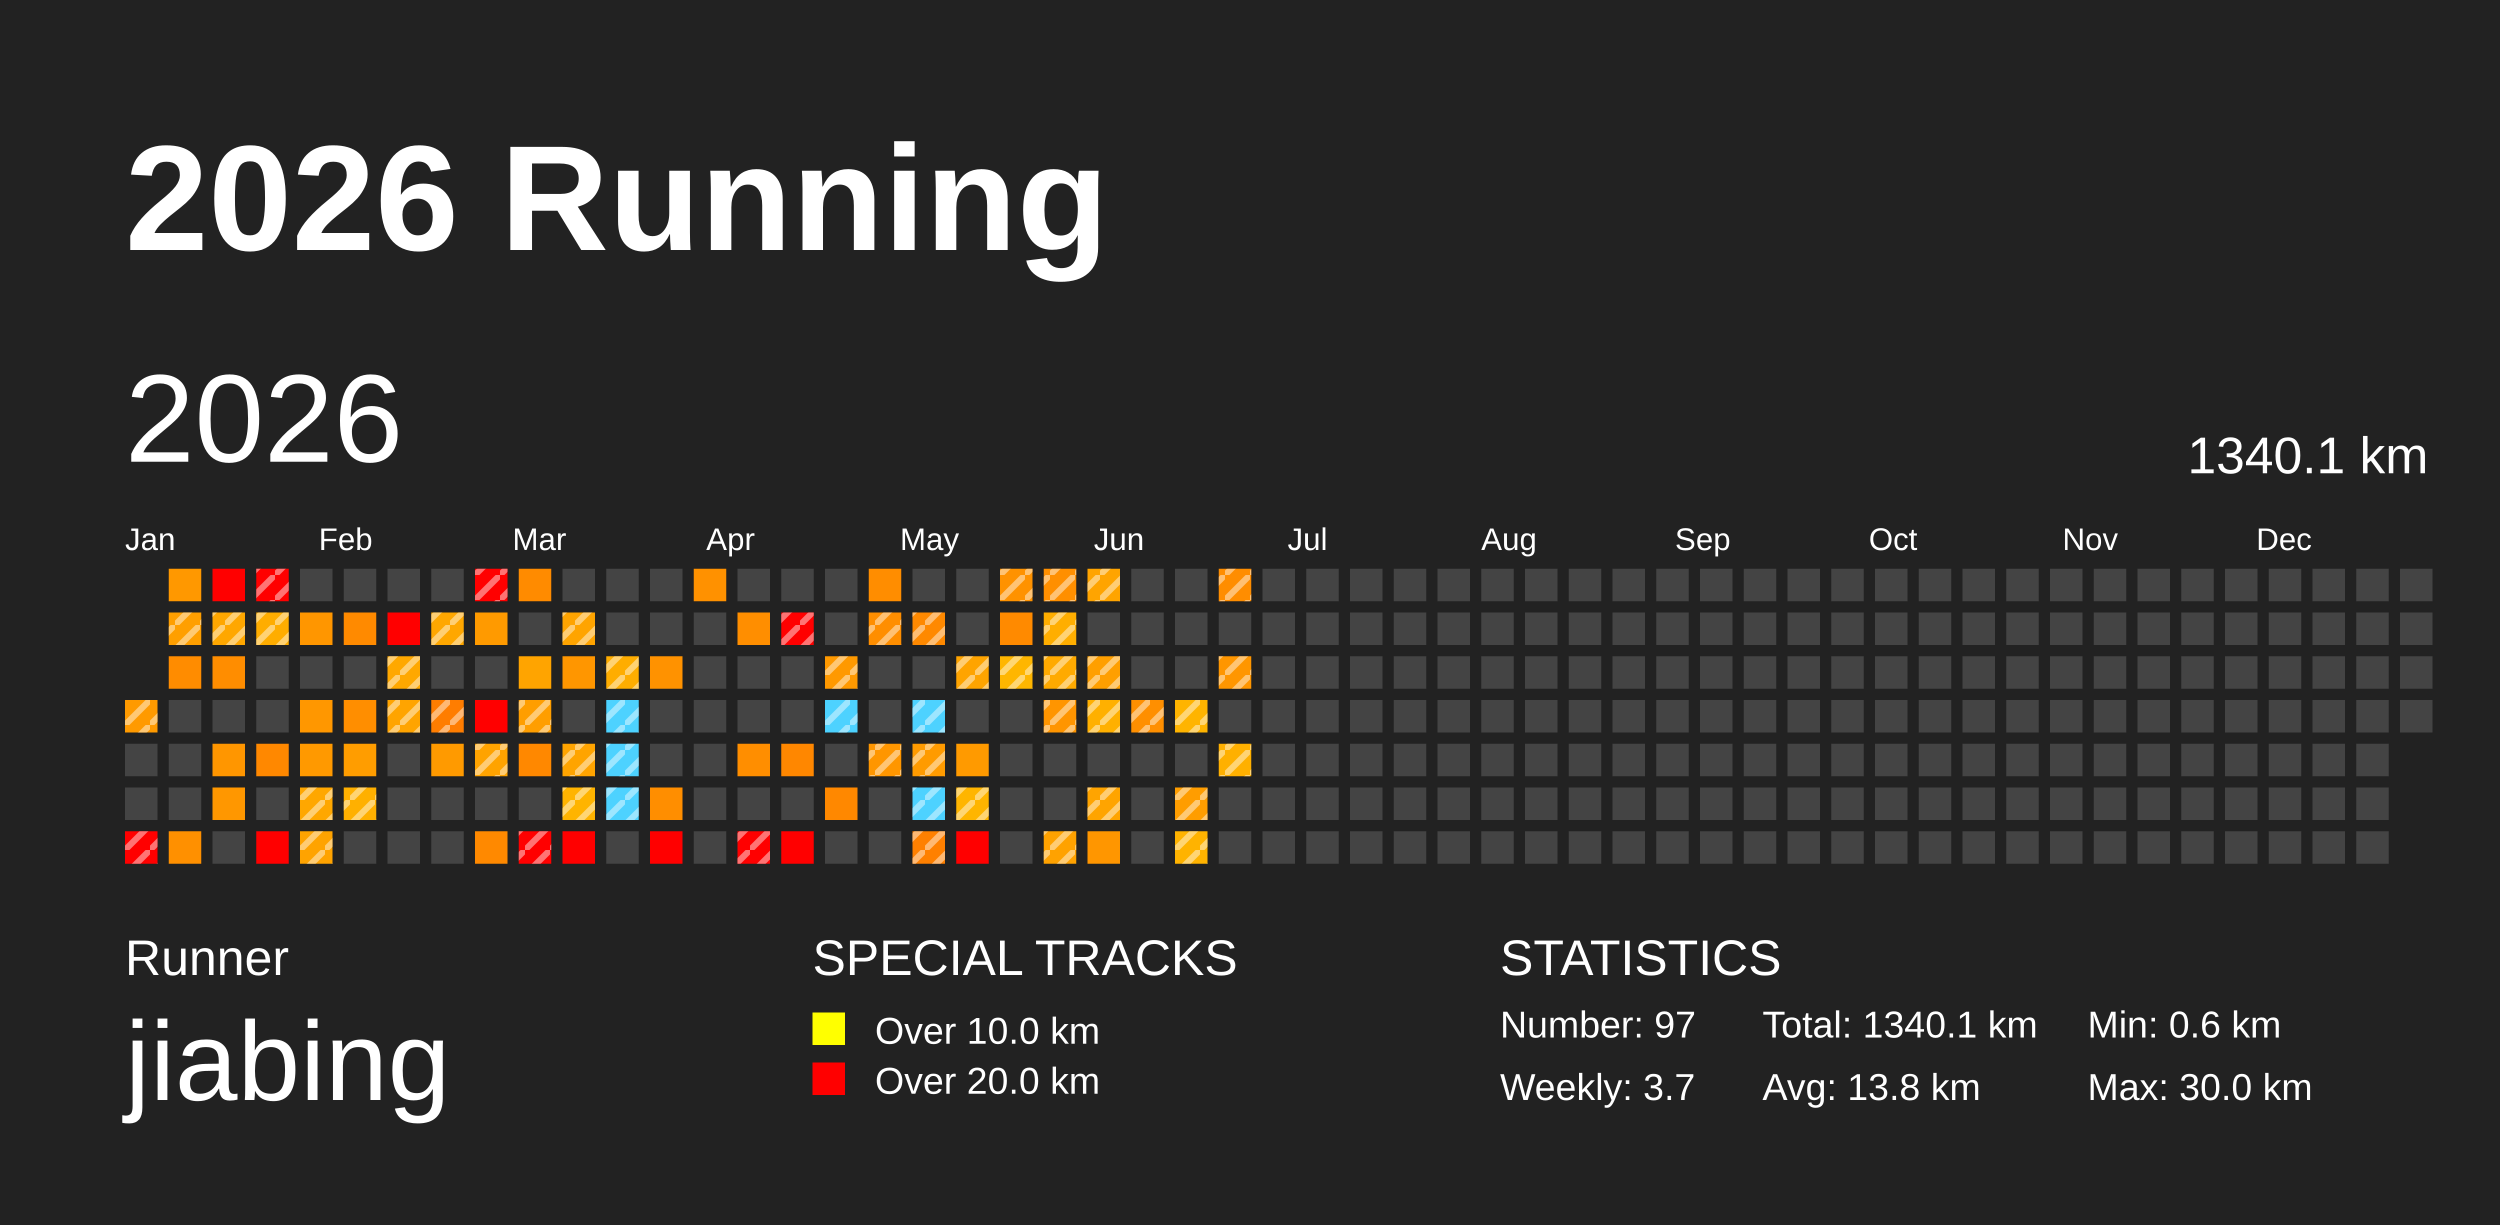
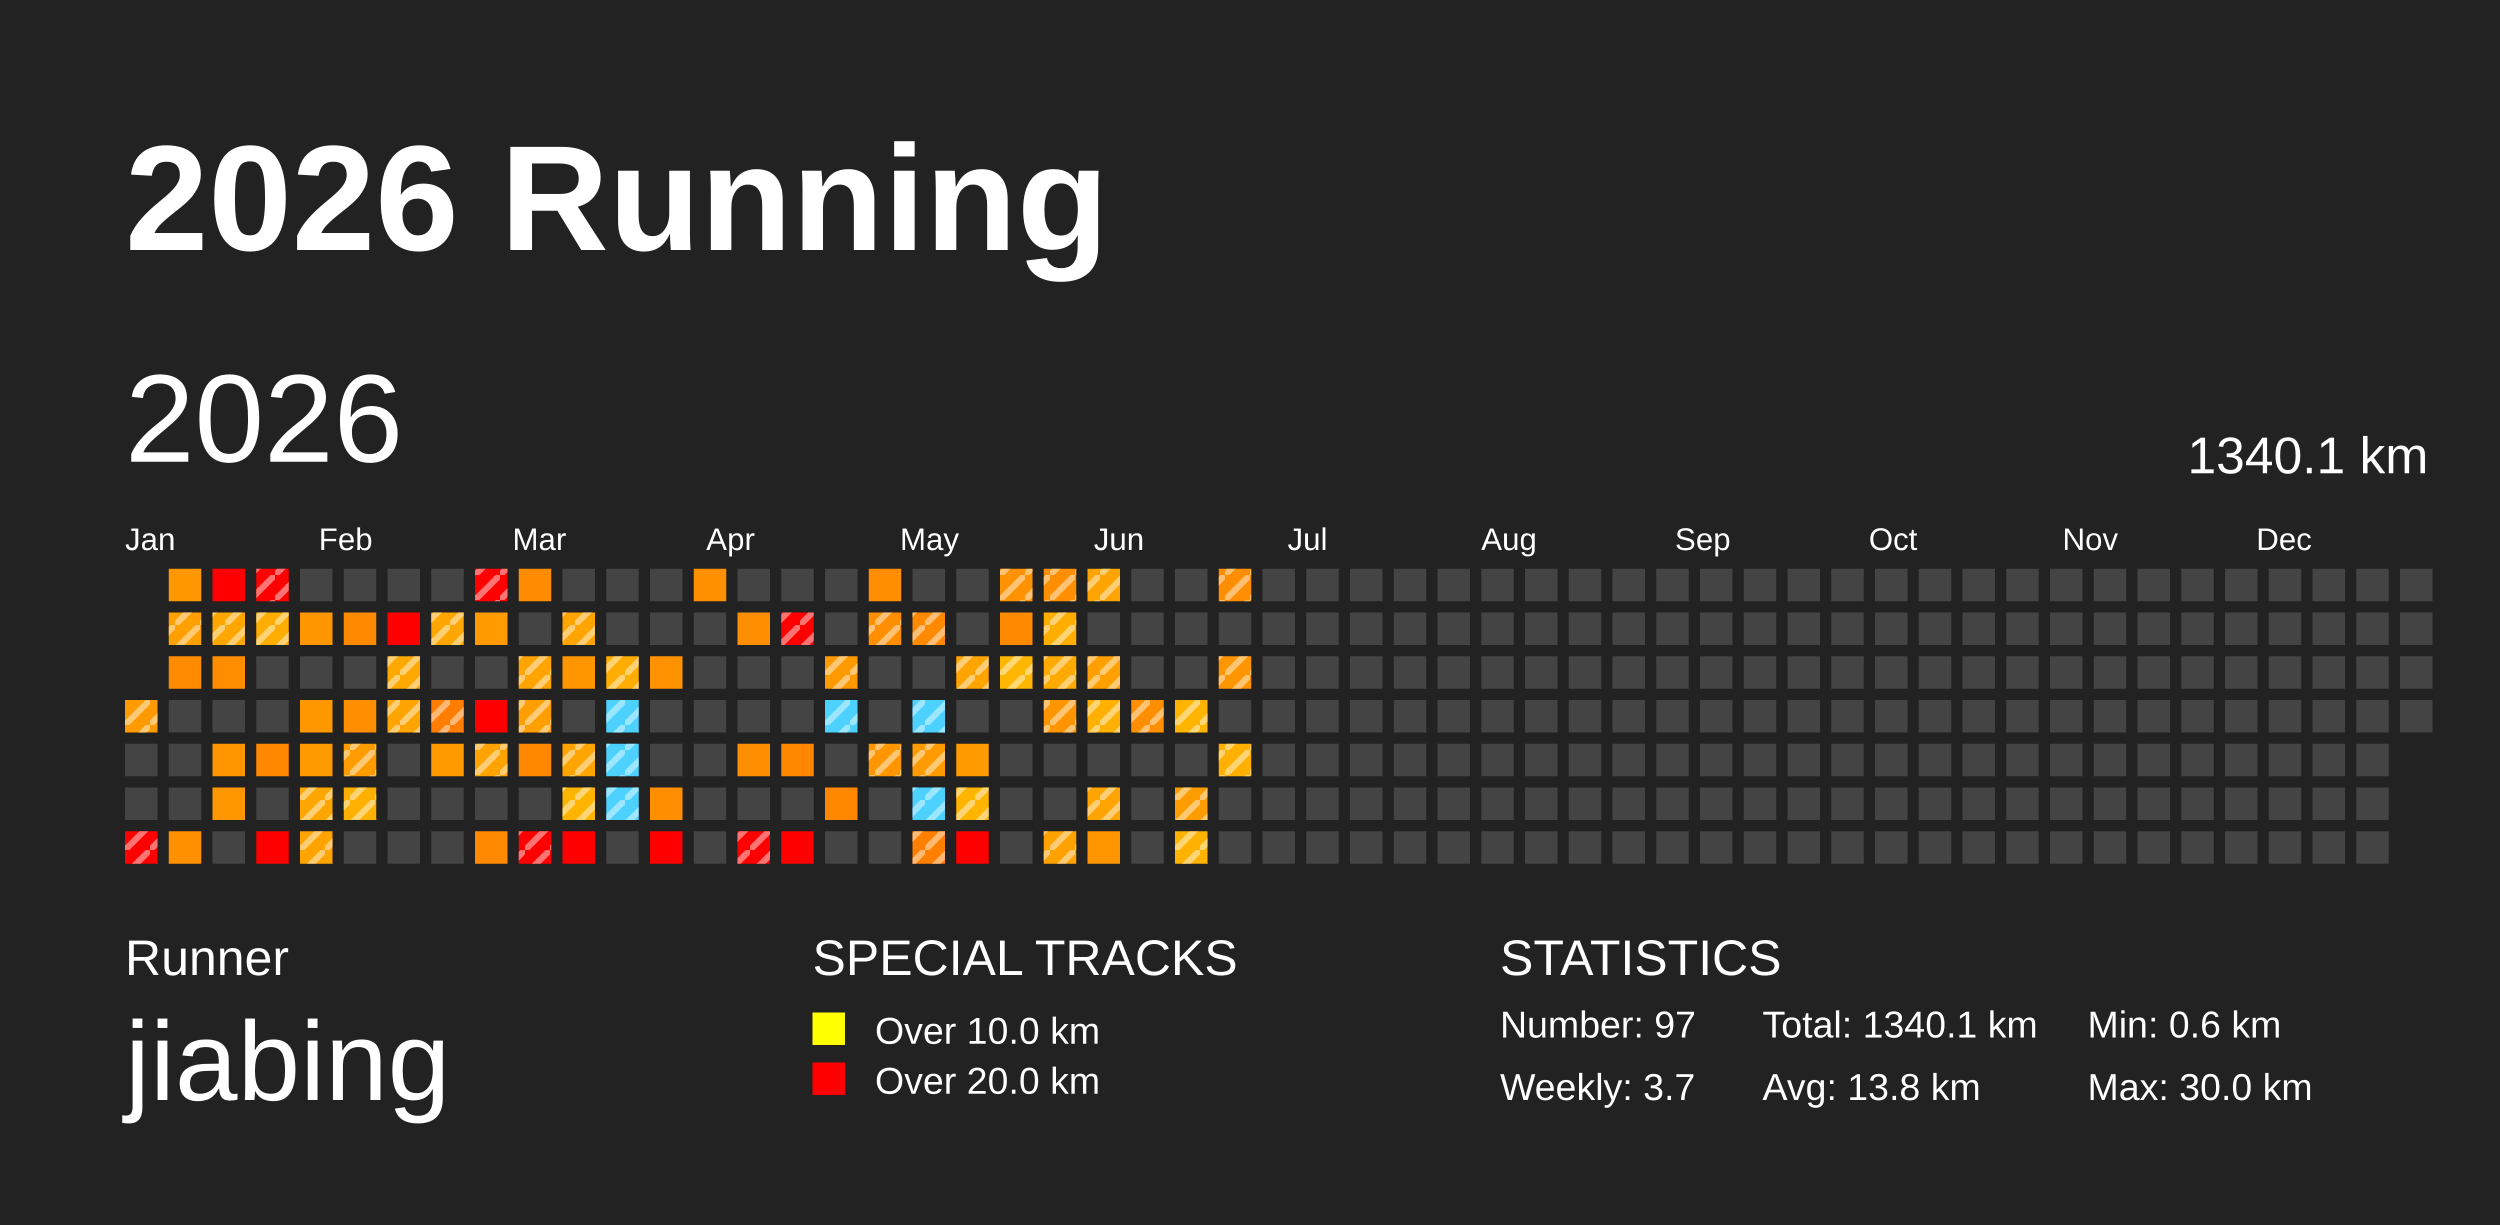
<svg xmlns="http://www.w3.org/2000/svg" baseProfile="full" height="98mm" version="1.1" viewBox="0,0,200,98" width="200mm">
  <defs>
    <pattern height="2" id="indoor-stripe" patternUnits="userSpaceOnUse" width="2">
      <line stroke="white" stroke-opacity="0.45" stroke-width="0.5" x1="0" x2="2" y1="2" y2="0" />
    </pattern>
  </defs>
  <rect fill="#222222" height="98" width="200" x="0" y="0" />
  <text fill="#FFFFFF" style="font-size:12px; font-family:Arial; font-weight:bold;" x="10" y="20">2026 Running</text>
  <text fill="#FFFFFF" style="font-size:4px; font-family:Arial" x="10" y="78">Runner</text>
  <text fill="#FFFFFF" style="font-size:9px; font-family:Arial" x="10" y="88">jiabing</text>
  <text fill="#FFFFFF" style="font-size:4px; font-family:Arial" x="65" y="78">SPECIAL TRACKS</text>
  <rect fill="yellow" height="2.6" width="2.6" x="65" y="81" />
  <text fill="#FFFFFF" style="font-size:3px; font-family:Arial" x="70" y="83.5">Over 10.0 km</text>
  <rect fill="red" height="2.6" width="2.6" x="65" y="85" />
  <text fill="#FFFFFF" style="font-size:3px; font-family:Arial" x="70" y="87.5">Over 20.0 km</text>
  <text fill="#FFFFFF" style="font-size:4px; font-family:Arial" x="120" y="78">STATISTICS</text>
  <text fill="#FFFFFF" style="font-size:3px; font-family:Arial" x="120" y="83">Number: 97</text>
  <text fill="#FFFFFF" style="font-size:3px; font-family:Arial" x="120" y="88">Weekly: 3.7</text>
  <text fill="#FFFFFF" style="font-size:3px; font-family:Arial" x="141" y="83">Total: 1340.1 km</text>
  <text fill="#FFFFFF" style="font-size:3px; font-family:Arial" x="141" y="88">Avg: 13.8 km</text>
  <text fill="#FFFFFF" style="font-size:3px; font-family:Arial" x="167" y="83">Min: 0.6 km</text>
  <text fill="#FFFFFF" style="font-size:3px; font-family:Arial" x="167" y="88">Max: 30.0 km</text>
  <text dominant-baseline="hanging" fill="#FFFFFF" style="font-size:10.0px; font-family:Arial;" x="10" y="30">2026</text>
  <text dominant-baseline="hanging" fill="#FFFFFF" style="font-size:4.125px; font-family:Arial;" x="175" y="35">1340.1 km</text>
  <text fill="#FFFFFF" style="font-size:2.5px; font-family:Arial" x="10.0" y="44">Jan</text>
  <text fill="#FFFFFF" style="font-size:2.5px; font-family:Arial" x="25.5" y="44">Feb</text>
  <text fill="#FFFFFF" style="font-size:2.5px; font-family:Arial" x="41.0" y="44">Mar</text>
  <text fill="#FFFFFF" style="font-size:2.5px; font-family:Arial" x="56.5" y="44">Apr</text>
  <text fill="#FFFFFF" style="font-size:2.5px; font-family:Arial" x="72.0" y="44">May</text>
  <text fill="#FFFFFF" style="font-size:2.5px; font-family:Arial" x="87.5" y="44">Jun</text>
  <text fill="#FFFFFF" style="font-size:2.5px; font-family:Arial" x="103.0" y="44">Jul</text>
  <text fill="#FFFFFF" style="font-size:2.5px; font-family:Arial" x="118.5" y="44">Aug</text>
  <text fill="#FFFFFF" style="font-size:2.5px; font-family:Arial" x="134.0" y="44">Sep</text>
  <text fill="#FFFFFF" style="font-size:2.5px; font-family:Arial" x="149.5" y="44">Oct</text>
  <text fill="#FFFFFF" style="font-size:2.5px; font-family:Arial" x="165.0" y="44">Nov</text>
  <text fill="#FFFFFF" style="font-size:2.5px; font-family:Arial" x="180.5" y="44">Dec</text>
  <rect fill="#ff9a00" height="2.6" width="2.6" x="10.0" y="56.0" />
  <rect fill="url(#indoor-stripe)" height="2.6" style="pointer-events: none;" width="2.6" x="10.0" y="56.0" />
  <rect fill="#444444" height="2.6" width="2.6" x="10.0" y="59.5" />
  <rect fill="#444444" height="2.6" width="2.6" x="10.0" y="63.0" />
  <rect fill="red" height="2.6" width="2.6" x="10.0" y="66.5" />
  <rect fill="url(#indoor-stripe)" height="2.6" style="pointer-events: none;" width="2.6" x="10.0" y="66.5" />
  <rect fill="#ff9800" height="2.6" width="2.6" x="13.5" y="45.5" />
  <rect fill="#ff9f00" height="2.6" width="2.6" x="13.5" y="49.0" />
  <rect fill="url(#indoor-stripe)" height="2.6" style="pointer-events: none;" width="2.6" x="13.5" y="49.0" />
  <rect fill="#ff8c00" height="2.6" width="2.6" x="13.5" y="52.5" />
  <rect fill="#444444" height="2.6" width="2.6" x="13.5" y="56.0" />
  <rect fill="#444444" height="2.6" width="2.6" x="13.5" y="59.5" />
  <rect fill="#444444" height="2.6" width="2.6" x="13.5" y="63.0" />
  <rect fill="#ff9000" height="2.6" width="2.6" x="13.5" y="66.5" />
  <rect fill="red" height="2.6" width="2.6" x="17.0" y="45.5" />
  <rect fill="#ffa700" height="2.6" width="2.6" x="17.0" y="49.0" />
  <rect fill="url(#indoor-stripe)" height="2.6" style="pointer-events: none;" width="2.6" x="17.0" y="49.0" />
  <rect fill="#ff8d00" height="2.6" width="2.6" x="17.0" y="52.5" />
  <rect fill="#444444" height="2.6" width="2.6" x="17.0" y="56.0" />
  <rect fill="#ff9600" height="2.6" width="2.6" x="17.0" y="59.5" />
  <rect fill="#ff9700" height="2.6" width="2.6" x="17.0" y="63.0" />
  <rect fill="#444444" height="2.6" width="2.6" x="17.0" y="66.5" />
  <rect fill="red" height="2.6" width="2.6" x="20.5" y="45.5" />
  <rect fill="url(#indoor-stripe)" height="2.6" style="pointer-events: none;" width="2.6" x="20.5" y="45.5" />
  <rect fill="#ffad00" height="2.6" width="2.6" x="20.5" y="49.0" />
  <rect fill="url(#indoor-stripe)" height="2.6" style="pointer-events: none;" width="2.6" x="20.5" y="49.0" />
  <rect fill="#444444" height="2.6" width="2.6" x="20.5" y="52.5" />
  <rect fill="#444444" height="2.6" width="2.6" x="20.5" y="56.0" />
  <rect fill="#ff8800" height="2.6" width="2.6" x="20.5" y="59.5" />
  <rect fill="#444444" height="2.6" width="2.6" x="20.5" y="63.0" />
  <rect fill="red" height="2.6" width="2.6" x="20.5" y="66.5" />
  <rect fill="#444444" height="2.6" width="2.6" x="24.0" y="45.5" />
  <rect fill="#ff9600" height="2.6" width="2.6" x="24.0" y="49.0" />
  <rect fill="#444444" height="2.6" width="2.6" x="24.0" y="52.5" />
  <rect fill="#ff9700" height="2.6" width="2.6" x="24.0" y="56.0" />
  <rect fill="#ff9900" height="2.6" width="2.6" x="24.0" y="59.5" />
  <rect fill="#ffa700" height="2.6" width="2.6" x="24.0" y="63.0" />
  <rect fill="url(#indoor-stripe)" height="2.6" style="pointer-events: none;" width="2.6" x="24.0" y="63.0" />
  <rect fill="#ffa300" height="2.6" width="2.6" x="24.0" y="66.5" />
  <rect fill="url(#indoor-stripe)" height="2.6" style="pointer-events: none;" width="2.6" x="24.0" y="66.5" />
  <rect fill="#444444" height="2.6" width="2.6" x="27.5" y="45.5" />
  <rect fill="#ff8a00" height="2.6" width="2.6" x="27.5" y="49.0" />
  <rect fill="#444444" height="2.6" width="2.6" x="27.5" y="52.5" />
  <rect fill="#ff8e00" height="2.6" width="2.6" x="27.5" y="56.0" />
  <rect fill="#ff9d00" height="2.6" width="2.6" x="27.5" y="59.5" />
+   <rect fill="url(#indoor-stripe)" height="2.6" style="pointer-events: none;" width="2.6" x="27.5" y="59.5" />
  <rect fill="#ffb000" height="2.6" width="2.6" x="27.5" y="63.0" />
  <rect fill="url(#indoor-stripe)" height="2.6" style="pointer-events: none;" width="2.6" x="27.5" y="63.0" />
  <rect fill="#444444" height="2.6" width="2.6" x="27.5" y="66.5" />
  <rect fill="#444444" height="2.6" width="2.6" x="31.0" y="45.5" />
  <rect fill="red" height="2.6" width="2.6" x="31.0" y="49.0" />
  <rect fill="#ffa800" height="2.6" width="2.6" x="31.0" y="52.5" />
  <rect fill="url(#indoor-stripe)" height="2.6" style="pointer-events: none;" width="2.6" x="31.0" y="52.5" />
  <rect fill="#ffa400" height="2.6" width="2.6" x="31.0" y="56.0" />
  <rect fill="url(#indoor-stripe)" height="2.6" style="pointer-events: none;" width="2.6" x="31.0" y="56.0" />
  <rect fill="#444444" height="2.6" width="2.6" x="31.0" y="59.5" />
  <rect fill="#444444" height="2.6" width="2.6" x="31.0" y="63.0" />
  <rect fill="#444444" height="2.6" width="2.6" x="31.0" y="66.5" />
  <rect fill="#444444" height="2.6" width="2.6" x="34.5" y="45.5" />
  <rect fill="#ffa700" height="2.6" width="2.6" x="34.5" y="49.0" />
  <rect fill="url(#indoor-stripe)" height="2.6" style="pointer-events: none;" width="2.6" x="34.5" y="49.0" />
  <rect fill="#444444" height="2.6" width="2.6" x="34.5" y="52.5" />
  <rect fill="#ff7d00" height="2.6" width="2.6" x="34.5" y="56.0" />
  <rect fill="url(#indoor-stripe)" height="2.6" style="pointer-events: none;" width="2.6" x="34.5" y="56.0" />
  <rect fill="#ff9a00" height="2.6" width="2.6" x="34.5" y="59.5" />
  <rect fill="#444444" height="2.6" width="2.6" x="34.5" y="63.0" />
  <rect fill="#444444" height="2.6" width="2.6" x="34.5" y="66.5" />
  <rect fill="red" height="2.6" width="2.6" x="38.0" y="45.5" />
  <rect fill="url(#indoor-stripe)" height="2.6" style="pointer-events: none;" width="2.6" x="38.0" y="45.5" />
  <rect fill="#ff9a00" height="2.6" width="2.6" x="38.0" y="49.0" />
  <rect fill="#444444" height="2.6" width="2.6" x="38.0" y="52.5" />
  <rect fill="red" height="2.6" width="2.6" x="38.0" y="56.0" />
  <rect fill="#ffa300" height="2.6" width="2.6" x="38.0" y="59.5" />
  <rect fill="url(#indoor-stripe)" height="2.6" style="pointer-events: none;" width="2.6" x="38.0" y="59.5" />
  <rect fill="#444444" height="2.6" width="2.6" x="38.0" y="63.0" />
  <rect fill="#ff8900" height="2.6" width="2.6" x="38.0" y="66.5" />
  <rect fill="#ff8b00" height="2.6" width="2.6" x="41.5" y="45.5" />
  <rect fill="#444444" height="2.6" width="2.6" x="41.5" y="49.0" />
  <rect fill="#ffa400" height="2.6" width="2.6" x="41.5" y="52.5" />
+   <rect fill="url(#indoor-stripe)" height="2.6" style="pointer-events: none;" width="2.6" x="41.5" y="52.5" />
  <rect fill="#ff9e00" height="2.6" width="2.6" x="41.5" y="56.0" />
  <rect fill="url(#indoor-stripe)" height="2.6" style="pointer-events: none;" width="2.6" x="41.5" y="56.0" />
  <rect fill="#ff8800" height="2.6" width="2.6" x="41.5" y="59.5" />
  <rect fill="#444444" height="2.6" width="2.6" x="41.5" y="63.0" />
  <rect fill="red" height="2.6" width="2.6" x="41.5" y="66.5" />
  <rect fill="url(#indoor-stripe)" height="2.6" style="pointer-events: none;" width="2.6" x="41.5" y="66.5" />
  <rect fill="#444444" height="2.6" width="2.6" x="45.0" y="45.5" />
  <rect fill="#ffa400" height="2.6" width="2.6" x="45.0" y="49.0" />
  <rect fill="url(#indoor-stripe)" height="2.6" style="pointer-events: none;" width="2.6" x="45.0" y="49.0" />
  <rect fill="#ff9600" height="2.6" width="2.6" x="45.0" y="52.5" />
  <rect fill="#444444" height="2.6" width="2.6" x="45.0" y="56.0" />
  <rect fill="#ffa400" height="2.6" width="2.6" x="45.0" y="59.5" />
  <rect fill="url(#indoor-stripe)" height="2.6" style="pointer-events: none;" width="2.6" x="45.0" y="59.5" />
  <rect fill="#ffb400" height="2.6" width="2.6" x="45.0" y="63.0" />
  <rect fill="url(#indoor-stripe)" height="2.6" style="pointer-events: none;" width="2.6" x="45.0" y="63.0" />
  <rect fill="red" height="2.6" width="2.6" x="45.0" y="66.5" />
  <rect fill="#444444" height="2.6" width="2.6" x="48.5" y="45.5" />
  <rect fill="#444444" height="2.6" width="2.6" x="48.5" y="49.0" />
  <rect fill="#ffad00" height="2.6" width="2.6" x="48.5" y="52.5" />
  <rect fill="url(#indoor-stripe)" height="2.6" style="pointer-events: none;" width="2.6" x="48.5" y="52.5" />
  <rect fill="#4dd2ff" height="2.6" width="2.6" x="48.5" y="56.0" />
  <rect fill="url(#indoor-stripe)" height="2.6" style="pointer-events: none;" width="2.6" x="48.5" y="56.0" />
  <rect fill="#4dd2ff" height="2.6" width="2.6" x="48.5" y="59.5" />
  <rect fill="url(#indoor-stripe)" height="2.6" style="pointer-events: none;" width="2.6" x="48.5" y="59.5" />
  <rect fill="#4dd2ff" height="2.6" width="2.6" x="48.5" y="63.0" />
  <rect fill="url(#indoor-stripe)" height="2.6" style="pointer-events: none;" width="2.6" x="48.5" y="63.0" />
  <rect fill="#444444" height="2.6" width="2.6" x="48.5" y="66.5" />
  <rect fill="#444444" height="2.6" width="2.6" x="52.0" y="45.5" />
  <rect fill="#444444" height="2.6" width="2.6" x="52.0" y="49.0" />
  <rect fill="#ff9200" height="2.6" width="2.6" x="52.0" y="52.5" />
  <rect fill="#444444" height="2.6" width="2.6" x="52.0" y="56.0" />
  <rect fill="#444444" height="2.6" width="2.6" x="52.0" y="59.5" />
  <rect fill="#ff8e00" height="2.6" width="2.6" x="52.0" y="63.0" />
  <rect fill="red" height="2.6" width="2.6" x="52.0" y="66.5" />
  <rect fill="#ff9100" height="2.6" width="2.6" x="55.5" y="45.5" />
  <rect fill="#444444" height="2.6" width="2.6" x="55.5" y="49.0" />
  <rect fill="#444444" height="2.6" width="2.6" x="55.5" y="52.5" />
  <rect fill="#444444" height="2.6" width="2.6" x="55.5" y="56.0" />
  <rect fill="#444444" height="2.6" width="2.6" x="55.5" y="59.5" />
  <rect fill="#444444" height="2.6" width="2.6" x="55.5" y="63.0" />
  <rect fill="#444444" height="2.6" width="2.6" x="55.5" y="66.5" />
  <rect fill="#444444" height="2.6" width="2.6" x="59.0" y="45.5" />
  <rect fill="#ff8e00" height="2.6" width="2.6" x="59.0" y="49.0" />
  <rect fill="#444444" height="2.6" width="2.6" x="59.0" y="52.5" />
  <rect fill="#444444" height="2.6" width="2.6" x="59.0" y="56.0" />
  <rect fill="#ff8e00" height="2.6" width="2.6" x="59.0" y="59.5" />
  <rect fill="#444444" height="2.6" width="2.6" x="59.0" y="63.0" />
  <rect fill="red" height="2.6" width="2.6" x="59.0" y="66.5" />
  <rect fill="url(#indoor-stripe)" height="2.6" style="pointer-events: none;" width="2.6" x="59.0" y="66.5" />
  <rect fill="#444444" height="2.6" width="2.6" x="62.5" y="45.5" />
  <rect fill="red" height="2.6" width="2.6" x="62.5" y="49.0" />
  <rect fill="url(#indoor-stripe)" height="2.6" style="pointer-events: none;" width="2.6" x="62.5" y="49.0" />
  <rect fill="#444444" height="2.6" width="2.6" x="62.5" y="52.5" />
  <rect fill="#444444" height="2.6" width="2.6" x="62.5" y="56.0" />
  <rect fill="#ff8700" height="2.6" width="2.6" x="62.5" y="59.5" />
  <rect fill="#444444" height="2.6" width="2.6" x="62.5" y="63.0" />
  <rect fill="red" height="2.6" width="2.6" x="62.5" y="66.5" />
  <rect fill="#444444" height="2.6" width="2.6" x="66.0" y="45.5" />
  <rect fill="#444444" height="2.6" width="2.6" x="66.0" y="49.0" />
  <rect fill="#ff9900" height="2.6" width="2.6" x="66.0" y="52.5" />
  <rect fill="url(#indoor-stripe)" height="2.6" style="pointer-events: none;" width="2.6" x="66.0" y="52.5" />
  <rect fill="#4dd2ff" height="2.6" width="2.6" x="66.0" y="56.0" />
  <rect fill="url(#indoor-stripe)" height="2.6" style="pointer-events: none;" width="2.6" x="66.0" y="56.0" />
  <rect fill="#444444" height="2.6" width="2.6" x="66.0" y="59.5" />
  <rect fill="#ff8800" height="2.6" width="2.6" x="66.0" y="63.0" />
  <rect fill="#444444" height="2.6" width="2.6" x="66.0" y="66.5" />
  <rect fill="#ff8d00" height="2.6" width="2.6" x="69.5" y="45.5" />
  <rect fill="#ff8e00" height="2.6" width="2.6" x="69.5" y="49.0" />
  <rect fill="url(#indoor-stripe)" height="2.6" style="pointer-events: none;" width="2.6" x="69.5" y="49.0" />
  <rect fill="#444444" height="2.6" width="2.6" x="69.5" y="52.5" />
  <rect fill="#444444" height="2.6" width="2.6" x="69.5" y="56.0" />
  <rect fill="#ff9600" height="2.6" width="2.6" x="69.5" y="59.5" />
  <rect fill="url(#indoor-stripe)" height="2.6" style="pointer-events: none;" width="2.6" x="69.5" y="59.5" />
  <rect fill="#444444" height="2.6" width="2.6" x="69.5" y="63.0" />
  <rect fill="#444444" height="2.6" width="2.6" x="69.5" y="66.5" />
  <rect fill="#444444" height="2.6" width="2.6" x="73.0" y="45.5" />
  <rect fill="#ff8900" height="2.6" width="2.6" x="73.0" y="49.0" />
  <rect fill="url(#indoor-stripe)" height="2.6" style="pointer-events: none;" width="2.6" x="73.0" y="49.0" />
  <rect fill="#444444" height="2.6" width="2.6" x="73.0" y="52.5" />
  <rect fill="#4dd2ff" height="2.6" width="2.6" x="73.0" y="56.0" />
  <rect fill="url(#indoor-stripe)" height="2.6" style="pointer-events: none;" width="2.6" x="73.0" y="56.0" />
  <rect fill="#ff9b00" height="2.6" width="2.6" x="73.0" y="59.5" />
  <rect fill="url(#indoor-stripe)" height="2.6" style="pointer-events: none;" width="2.6" x="73.0" y="59.5" />
  <rect fill="#4dd2ff" height="2.6" width="2.6" x="73.0" y="63.0" />
  <rect fill="url(#indoor-stripe)" height="2.6" style="pointer-events: none;" width="2.6" x="73.0" y="63.0" />
  <rect fill="#ff8000" height="2.6" width="2.6" x="73.0" y="66.5" />
  <rect fill="url(#indoor-stripe)" height="2.6" style="pointer-events: none;" width="2.6" x="73.0" y="66.5" />
  <rect fill="#444444" height="2.6" width="2.6" x="76.5" y="45.5" />
  <rect fill="#444444" height="2.6" width="2.6" x="76.5" y="49.0" />
  <rect fill="#ffa400" height="2.6" width="2.6" x="76.5" y="52.5" />
  <rect fill="url(#indoor-stripe)" height="2.6" style="pointer-events: none;" width="2.6" x="76.5" y="52.5" />
  <rect fill="#444444" height="2.6" width="2.6" x="76.5" y="56.0" />
  <rect fill="#ff9a00" height="2.6" width="2.6" x="76.5" y="59.5" />
  <rect fill="#ffb500" height="2.6" width="2.6" x="76.5" y="63.0" />
  <rect fill="url(#indoor-stripe)" height="2.6" style="pointer-events: none;" width="2.6" x="76.5" y="63.0" />
  <rect fill="red" height="2.6" width="2.6" x="76.5" y="66.5" />
  <rect fill="#ff9200" height="2.6" width="2.6" x="80.0" y="45.5" />
  <rect fill="url(#indoor-stripe)" height="2.6" style="pointer-events: none;" width="2.6" x="80.0" y="45.5" />
  <rect fill="#ff8a00" height="2.6" width="2.6" x="80.0" y="49.0" />
  <rect fill="#ffb600" height="2.6" width="2.6" x="80.0" y="52.5" />
  <rect fill="url(#indoor-stripe)" height="2.6" style="pointer-events: none;" width="2.6" x="80.0" y="52.5" />
  <rect fill="#444444" height="2.6" width="2.6" x="80.0" y="56.0" />
  <rect fill="#444444" height="2.6" width="2.6" x="80.0" y="59.5" />
  <rect fill="#444444" height="2.6" width="2.6" x="80.0" y="63.0" />
  <rect fill="#444444" height="2.6" width="2.6" x="80.0" y="66.5" />
  <rect fill="#ff8f00" height="2.6" width="2.6" x="83.5" y="45.5" />
  <rect fill="url(#indoor-stripe)" height="2.6" style="pointer-events: none;" width="2.6" x="83.5" y="45.5" />
  <rect fill="#ffae00" height="2.6" width="2.6" x="83.5" y="49.0" />
  <rect fill="url(#indoor-stripe)" height="2.6" style="pointer-events: none;" width="2.6" x="83.5" y="49.0" />
  <rect fill="#ffaa00" height="2.6" width="2.6" x="83.5" y="52.5" />
  <rect fill="url(#indoor-stripe)" height="2.6" style="pointer-events: none;" width="2.6" x="83.5" y="52.5" />
  <rect fill="#ff9500" height="2.6" width="2.6" x="83.5" y="56.0" />
  <rect fill="url(#indoor-stripe)" height="2.6" style="pointer-events: none;" width="2.6" x="83.5" y="56.0" />
  <rect fill="#444444" height="2.6" width="2.6" x="83.5" y="59.5" />
  <rect fill="#444444" height="2.6" width="2.6" x="83.5" y="63.0" />
  <rect fill="#ffa200" height="2.6" width="2.6" x="83.5" y="66.5" />
  <rect fill="url(#indoor-stripe)" height="2.6" style="pointer-events: none;" width="2.6" x="83.5" y="66.5" />
  <rect fill="#ffa400" height="2.6" width="2.6" x="87.0" y="45.5" />
  <rect fill="url(#indoor-stripe)" height="2.6" style="pointer-events: none;" width="2.6" x="87.0" y="45.5" />
  <rect fill="#444444" height="2.6" width="2.6" x="87.0" y="49.0" />
  <rect fill="#ff9f00" height="2.6" width="2.6" x="87.0" y="52.5" />
  <rect fill="url(#indoor-stripe)" height="2.6" style="pointer-events: none;" width="2.6" x="87.0" y="52.5" />
  <rect fill="#ffb000" height="2.6" width="2.6" x="87.0" y="56.0" />
  <rect fill="url(#indoor-stripe)" height="2.6" style="pointer-events: none;" width="2.6" x="87.0" y="56.0" />
  <rect fill="#444444" height="2.6" width="2.6" x="87.0" y="59.5" />
  <rect fill="#ffa400" height="2.6" width="2.6" x="87.0" y="63.0" />
  <rect fill="url(#indoor-stripe)" height="2.6" style="pointer-events: none;" width="2.6" x="87.0" y="63.0" />
  <rect fill="#ff9600" height="2.6" width="2.6" x="87.0" y="66.5" />
  <rect fill="#444444" height="2.6" width="2.6" x="90.5" y="45.5" />
  <rect fill="#444444" height="2.6" width="2.6" x="90.5" y="49.0" />
  <rect fill="#444444" height="2.6" width="2.6" x="90.5" y="52.5" />
  <rect fill="#ff8f00" height="2.6" width="2.6" x="90.5" y="56.0" />
  <rect fill="url(#indoor-stripe)" height="2.6" style="pointer-events: none;" width="2.6" x="90.5" y="56.0" />
  <rect fill="#444444" height="2.6" width="2.6" x="90.5" y="59.5" />
  <rect fill="#444444" height="2.6" width="2.6" x="90.5" y="63.0" />
  <rect fill="#444444" height="2.6" width="2.6" x="90.5" y="66.5" />
  <rect fill="#444444" height="2.6" width="2.6" x="94.0" y="45.5" />
  <rect fill="#444444" height="2.6" width="2.6" x="94.0" y="49.0" />
  <rect fill="#444444" height="2.6" width="2.6" x="94.0" y="52.5" />
  <rect fill="#ffb400" height="2.6" width="2.6" x="94.0" y="56.0" />
  <rect fill="url(#indoor-stripe)" height="2.6" style="pointer-events: none;" width="2.6" x="94.0" y="56.0" />
  <rect fill="#444444" height="2.6" width="2.6" x="94.0" y="59.5" />
  <rect fill="#ff9d00" height="2.6" width="2.6" x="94.0" y="63.0" />
  <rect fill="url(#indoor-stripe)" height="2.6" style="pointer-events: none;" width="2.6" x="94.0" y="63.0" />
  <rect fill="#ffb300" height="2.6" width="2.6" x="94.0" y="66.5" />
  <rect fill="url(#indoor-stripe)" height="2.6" style="pointer-events: none;" width="2.6" x="94.0" y="66.5" />
  <rect fill="#ff8d00" height="2.6" width="2.6" x="97.5" y="45.5" />
  <rect fill="url(#indoor-stripe)" height="2.6" style="pointer-events: none;" width="2.6" x="97.5" y="45.5" />
  <rect fill="#444444" height="2.6" width="2.6" x="97.5" y="49.0" />
  <rect fill="#ff9600" height="2.6" width="2.6" x="97.5" y="52.5" />
  <rect fill="url(#indoor-stripe)" height="2.6" style="pointer-events: none;" width="2.6" x="97.5" y="52.5" />
  <rect fill="#444444" height="2.6" width="2.6" x="97.5" y="56.0" />
  <rect fill="#ffb000" height="2.6" width="2.6" x="97.5" y="59.5" />
  <rect fill="url(#indoor-stripe)" height="2.6" style="pointer-events: none;" width="2.6" x="97.5" y="59.5" />
  <rect fill="#444444" height="2.6" width="2.6" x="97.5" y="63.0" />
  <rect fill="#444444" height="2.6" width="2.6" x="97.5" y="66.5" />
  <rect fill="#444444" height="2.6" width="2.6" x="101.0" y="45.5" />
  <rect fill="#444444" height="2.6" width="2.6" x="101.0" y="49.0" />
  <rect fill="#444444" height="2.6" width="2.6" x="101.0" y="52.5" />
  <rect fill="#444444" height="2.6" width="2.6" x="101.0" y="56.0" />
  <rect fill="#444444" height="2.6" width="2.6" x="101.0" y="59.5" />
  <rect fill="#444444" height="2.6" width="2.6" x="101.0" y="63.0" />
  <rect fill="#444444" height="2.6" width="2.6" x="101.0" y="66.5" />
  <rect fill="#444444" height="2.6" width="2.6" x="104.5" y="45.5" />
  <rect fill="#444444" height="2.6" width="2.6" x="104.5" y="49.0" />
  <rect fill="#444444" height="2.6" width="2.6" x="104.5" y="52.5" />
  <rect fill="#444444" height="2.6" width="2.6" x="104.5" y="56.0" />
  <rect fill="#444444" height="2.6" width="2.6" x="104.5" y="59.5" />
  <rect fill="#444444" height="2.6" width="2.6" x="104.5" y="63.0" />
  <rect fill="#444444" height="2.6" width="2.6" x="104.5" y="66.5" />
  <rect fill="#444444" height="2.6" width="2.6" x="108.0" y="45.5" />
  <rect fill="#444444" height="2.6" width="2.6" x="108.0" y="49.0" />
  <rect fill="#444444" height="2.6" width="2.6" x="108.0" y="52.5" />
  <rect fill="#444444" height="2.6" width="2.6" x="108.0" y="56.0" />
  <rect fill="#444444" height="2.6" width="2.6" x="108.0" y="59.5" />
  <rect fill="#444444" height="2.6" width="2.6" x="108.0" y="63.0" />
  <rect fill="#444444" height="2.6" width="2.6" x="108.0" y="66.5" />
  <rect fill="#444444" height="2.6" width="2.6" x="111.5" y="45.5" />
  <rect fill="#444444" height="2.6" width="2.6" x="111.5" y="49.0" />
  <rect fill="#444444" height="2.6" width="2.6" x="111.5" y="52.5" />
  <rect fill="#444444" height="2.6" width="2.6" x="111.5" y="56.0" />
  <rect fill="#444444" height="2.6" width="2.6" x="111.5" y="59.5" />
  <rect fill="#444444" height="2.6" width="2.6" x="111.5" y="63.0" />
  <rect fill="#444444" height="2.6" width="2.6" x="111.5" y="66.5" />
  <rect fill="#444444" height="2.6" width="2.6" x="115.0" y="45.5" />
  <rect fill="#444444" height="2.6" width="2.6" x="115.0" y="49.0" />
  <rect fill="#444444" height="2.6" width="2.6" x="115.0" y="52.5" />
  <rect fill="#444444" height="2.6" width="2.6" x="115.0" y="56.0" />
  <rect fill="#444444" height="2.6" width="2.6" x="115.0" y="59.5" />
  <rect fill="#444444" height="2.6" width="2.6" x="115.0" y="63.0" />
  <rect fill="#444444" height="2.6" width="2.6" x="115.0" y="66.5" />
  <rect fill="#444444" height="2.6" width="2.6" x="118.5" y="45.5" />
  <rect fill="#444444" height="2.6" width="2.6" x="118.5" y="49.0" />
  <rect fill="#444444" height="2.6" width="2.6" x="118.5" y="52.5" />
  <rect fill="#444444" height="2.6" width="2.6" x="118.5" y="56.0" />
  <rect fill="#444444" height="2.6" width="2.6" x="118.5" y="59.5" />
  <rect fill="#444444" height="2.6" width="2.6" x="118.5" y="63.0" />
  <rect fill="#444444" height="2.6" width="2.6" x="118.5" y="66.5" />
  <rect fill="#444444" height="2.6" width="2.6" x="122.0" y="45.5" />
  <rect fill="#444444" height="2.6" width="2.6" x="122.0" y="49.0" />
  <rect fill="#444444" height="2.6" width="2.6" x="122.0" y="52.5" />
  <rect fill="#444444" height="2.6" width="2.6" x="122.0" y="56.0" />
  <rect fill="#444444" height="2.6" width="2.6" x="122.0" y="59.5" />
  <rect fill="#444444" height="2.6" width="2.6" x="122.0" y="63.0" />
  <rect fill="#444444" height="2.6" width="2.6" x="122.0" y="66.5" />
  <rect fill="#444444" height="2.6" width="2.6" x="125.5" y="45.5" />
  <rect fill="#444444" height="2.6" width="2.6" x="125.5" y="49.0" />
  <rect fill="#444444" height="2.6" width="2.6" x="125.5" y="52.5" />
  <rect fill="#444444" height="2.6" width="2.6" x="125.5" y="56.0" />
  <rect fill="#444444" height="2.6" width="2.6" x="125.5" y="59.5" />
  <rect fill="#444444" height="2.6" width="2.6" x="125.5" y="63.0" />
  <rect fill="#444444" height="2.6" width="2.6" x="125.5" y="66.5" />
  <rect fill="#444444" height="2.6" width="2.6" x="129.0" y="45.5" />
  <rect fill="#444444" height="2.6" width="2.6" x="129.0" y="49.0" />
  <rect fill="#444444" height="2.6" width="2.6" x="129.0" y="52.5" />
  <rect fill="#444444" height="2.6" width="2.6" x="129.0" y="56.0" />
  <rect fill="#444444" height="2.6" width="2.6" x="129.0" y="59.5" />
  <rect fill="#444444" height="2.6" width="2.6" x="129.0" y="63.0" />
  <rect fill="#444444" height="2.6" width="2.6" x="129.0" y="66.5" />
  <rect fill="#444444" height="2.6" width="2.6" x="132.5" y="45.5" />
  <rect fill="#444444" height="2.6" width="2.6" x="132.5" y="49.0" />
  <rect fill="#444444" height="2.6" width="2.6" x="132.5" y="52.5" />
  <rect fill="#444444" height="2.6" width="2.6" x="132.5" y="56.0" />
  <rect fill="#444444" height="2.6" width="2.6" x="132.5" y="59.5" />
  <rect fill="#444444" height="2.6" width="2.6" x="132.5" y="63.0" />
  <rect fill="#444444" height="2.6" width="2.6" x="132.5" y="66.5" />
  <rect fill="#444444" height="2.6" width="2.6" x="136.0" y="45.5" />
  <rect fill="#444444" height="2.6" width="2.6" x="136.0" y="49.0" />
  <rect fill="#444444" height="2.6" width="2.6" x="136.0" y="52.5" />
  <rect fill="#444444" height="2.6" width="2.6" x="136.0" y="56.0" />
  <rect fill="#444444" height="2.6" width="2.6" x="136.0" y="59.5" />
  <rect fill="#444444" height="2.6" width="2.6" x="136.0" y="63.0" />
  <rect fill="#444444" height="2.6" width="2.6" x="136.0" y="66.5" />
  <rect fill="#444444" height="2.6" width="2.6" x="139.5" y="45.5" />
  <rect fill="#444444" height="2.6" width="2.6" x="139.5" y="49.0" />
  <rect fill="#444444" height="2.6" width="2.6" x="139.5" y="52.5" />
  <rect fill="#444444" height="2.6" width="2.6" x="139.5" y="56.0" />
  <rect fill="#444444" height="2.6" width="2.6" x="139.5" y="59.5" />
  <rect fill="#444444" height="2.6" width="2.6" x="139.5" y="63.0" />
  <rect fill="#444444" height="2.6" width="2.6" x="139.5" y="66.5" />
  <rect fill="#444444" height="2.6" width="2.6" x="143.0" y="45.5" />
  <rect fill="#444444" height="2.6" width="2.6" x="143.0" y="49.0" />
  <rect fill="#444444" height="2.6" width="2.6" x="143.0" y="52.5" />
  <rect fill="#444444" height="2.6" width="2.6" x="143.0" y="56.0" />
  <rect fill="#444444" height="2.6" width="2.6" x="143.0" y="59.5" />
  <rect fill="#444444" height="2.6" width="2.6" x="143.0" y="63.0" />
  <rect fill="#444444" height="2.6" width="2.6" x="143.0" y="66.5" />
  <rect fill="#444444" height="2.6" width="2.6" x="146.5" y="45.5" />
  <rect fill="#444444" height="2.6" width="2.6" x="146.5" y="49.0" />
  <rect fill="#444444" height="2.6" width="2.6" x="146.5" y="52.5" />
  <rect fill="#444444" height="2.6" width="2.6" x="146.5" y="56.0" />
  <rect fill="#444444" height="2.6" width="2.6" x="146.5" y="59.5" />
  <rect fill="#444444" height="2.6" width="2.6" x="146.5" y="63.0" />
  <rect fill="#444444" height="2.6" width="2.6" x="146.5" y="66.5" />
  <rect fill="#444444" height="2.6" width="2.6" x="150.0" y="45.5" />
  <rect fill="#444444" height="2.6" width="2.6" x="150.0" y="49.0" />
  <rect fill="#444444" height="2.6" width="2.6" x="150.0" y="52.5" />
  <rect fill="#444444" height="2.6" width="2.6" x="150.0" y="56.0" />
  <rect fill="#444444" height="2.6" width="2.6" x="150.0" y="59.5" />
  <rect fill="#444444" height="2.6" width="2.6" x="150.0" y="63.0" />
  <rect fill="#444444" height="2.6" width="2.6" x="150.0" y="66.5" />
  <rect fill="#444444" height="2.6" width="2.6" x="153.5" y="45.5" />
  <rect fill="#444444" height="2.6" width="2.6" x="153.5" y="49.0" />
  <rect fill="#444444" height="2.6" width="2.6" x="153.5" y="52.5" />
  <rect fill="#444444" height="2.6" width="2.6" x="153.5" y="56.0" />
  <rect fill="#444444" height="2.6" width="2.6" x="153.5" y="59.5" />
  <rect fill="#444444" height="2.6" width="2.6" x="153.5" y="63.0" />
  <rect fill="#444444" height="2.6" width="2.6" x="153.5" y="66.5" />
  <rect fill="#444444" height="2.6" width="2.6" x="157.0" y="45.5" />
  <rect fill="#444444" height="2.6" width="2.6" x="157.0" y="49.0" />
  <rect fill="#444444" height="2.6" width="2.6" x="157.0" y="52.5" />
  <rect fill="#444444" height="2.6" width="2.6" x="157.0" y="56.0" />
  <rect fill="#444444" height="2.6" width="2.6" x="157.0" y="59.5" />
  <rect fill="#444444" height="2.6" width="2.6" x="157.0" y="63.0" />
  <rect fill="#444444" height="2.6" width="2.6" x="157.0" y="66.5" />
  <rect fill="#444444" height="2.6" width="2.6" x="160.5" y="45.5" />
  <rect fill="#444444" height="2.6" width="2.6" x="160.5" y="49.0" />
  <rect fill="#444444" height="2.6" width="2.6" x="160.5" y="52.5" />
  <rect fill="#444444" height="2.6" width="2.6" x="160.5" y="56.0" />
  <rect fill="#444444" height="2.6" width="2.6" x="160.5" y="59.5" />
  <rect fill="#444444" height="2.6" width="2.6" x="160.5" y="63.0" />
  <rect fill="#444444" height="2.6" width="2.6" x="160.5" y="66.5" />
  <rect fill="#444444" height="2.6" width="2.6" x="164.0" y="45.5" />
  <rect fill="#444444" height="2.6" width="2.6" x="164.0" y="49.0" />
  <rect fill="#444444" height="2.6" width="2.6" x="164.0" y="52.5" />
  <rect fill="#444444" height="2.6" width="2.6" x="164.0" y="56.0" />
  <rect fill="#444444" height="2.6" width="2.6" x="164.0" y="59.5" />
  <rect fill="#444444" height="2.6" width="2.6" x="164.0" y="63.0" />
  <rect fill="#444444" height="2.6" width="2.6" x="164.0" y="66.5" />
  <rect fill="#444444" height="2.6" width="2.6" x="167.5" y="45.5" />
  <rect fill="#444444" height="2.6" width="2.6" x="167.5" y="49.0" />
  <rect fill="#444444" height="2.6" width="2.6" x="167.5" y="52.5" />
  <rect fill="#444444" height="2.6" width="2.6" x="167.5" y="56.0" />
  <rect fill="#444444" height="2.6" width="2.6" x="167.5" y="59.5" />
  <rect fill="#444444" height="2.6" width="2.6" x="167.5" y="63.0" />
  <rect fill="#444444" height="2.6" width="2.6" x="167.5" y="66.5" />
  <rect fill="#444444" height="2.6" width="2.6" x="171.0" y="45.5" />
  <rect fill="#444444" height="2.6" width="2.6" x="171.0" y="49.0" />
  <rect fill="#444444" height="2.6" width="2.6" x="171.0" y="52.5" />
  <rect fill="#444444" height="2.6" width="2.6" x="171.0" y="56.0" />
  <rect fill="#444444" height="2.6" width="2.6" x="171.0" y="59.5" />
  <rect fill="#444444" height="2.6" width="2.6" x="171.0" y="63.0" />
  <rect fill="#444444" height="2.6" width="2.6" x="171.0" y="66.5" />
  <rect fill="#444444" height="2.6" width="2.6" x="174.5" y="45.5" />
  <rect fill="#444444" height="2.6" width="2.6" x="174.5" y="49.0" />
  <rect fill="#444444" height="2.6" width="2.6" x="174.5" y="52.5" />
  <rect fill="#444444" height="2.6" width="2.6" x="174.5" y="56.0" />
  <rect fill="#444444" height="2.6" width="2.6" x="174.5" y="59.5" />
  <rect fill="#444444" height="2.6" width="2.6" x="174.5" y="63.0" />
  <rect fill="#444444" height="2.6" width="2.6" x="174.5" y="66.5" />
  <rect fill="#444444" height="2.6" width="2.6" x="178.0" y="45.5" />
  <rect fill="#444444" height="2.6" width="2.6" x="178.0" y="49.0" />
  <rect fill="#444444" height="2.6" width="2.6" x="178.0" y="52.5" />
  <rect fill="#444444" height="2.6" width="2.6" x="178.0" y="56.0" />
  <rect fill="#444444" height="2.6" width="2.6" x="178.0" y="59.5" />
  <rect fill="#444444" height="2.6" width="2.6" x="178.0" y="63.0" />
  <rect fill="#444444" height="2.6" width="2.6" x="178.0" y="66.5" />
  <rect fill="#444444" height="2.6" width="2.6" x="181.5" y="45.5" />
  <rect fill="#444444" height="2.6" width="2.6" x="181.5" y="49.0" />
  <rect fill="#444444" height="2.6" width="2.6" x="181.5" y="52.5" />
  <rect fill="#444444" height="2.6" width="2.6" x="181.5" y="56.0" />
  <rect fill="#444444" height="2.6" width="2.6" x="181.5" y="59.5" />
  <rect fill="#444444" height="2.6" width="2.6" x="181.5" y="63.0" />
  <rect fill="#444444" height="2.6" width="2.6" x="181.5" y="66.5" />
  <rect fill="#444444" height="2.6" width="2.6" x="185.0" y="45.5" />
  <rect fill="#444444" height="2.6" width="2.6" x="185.0" y="49.0" />
  <rect fill="#444444" height="2.6" width="2.6" x="185.0" y="52.5" />
  <rect fill="#444444" height="2.6" width="2.6" x="185.0" y="56.0" />
  <rect fill="#444444" height="2.6" width="2.6" x="185.0" y="59.5" />
  <rect fill="#444444" height="2.6" width="2.6" x="185.0" y="63.0" />
  <rect fill="#444444" height="2.6" width="2.6" x="185.0" y="66.5" />
  <rect fill="#444444" height="2.6" width="2.6" x="188.5" y="45.5" />
  <rect fill="#444444" height="2.6" width="2.6" x="188.5" y="49.0" />
  <rect fill="#444444" height="2.6" width="2.6" x="188.5" y="52.5" />
  <rect fill="#444444" height="2.6" width="2.6" x="188.5" y="56.0" />
  <rect fill="#444444" height="2.6" width="2.6" x="188.5" y="59.5" />
  <rect fill="#444444" height="2.6" width="2.6" x="188.5" y="63.0" />
  <rect fill="#444444" height="2.6" width="2.6" x="188.5" y="66.5" />
  <rect fill="#444444" height="2.6" width="2.6" x="192.0" y="45.5" />
  <rect fill="#444444" height="2.6" width="2.6" x="192.0" y="49.0" />
  <rect fill="#444444" height="2.6" width="2.6" x="192.0" y="52.5" />
  <rect fill="#444444" height="2.6" width="2.6" x="192.0" y="56.0" />
</svg>
